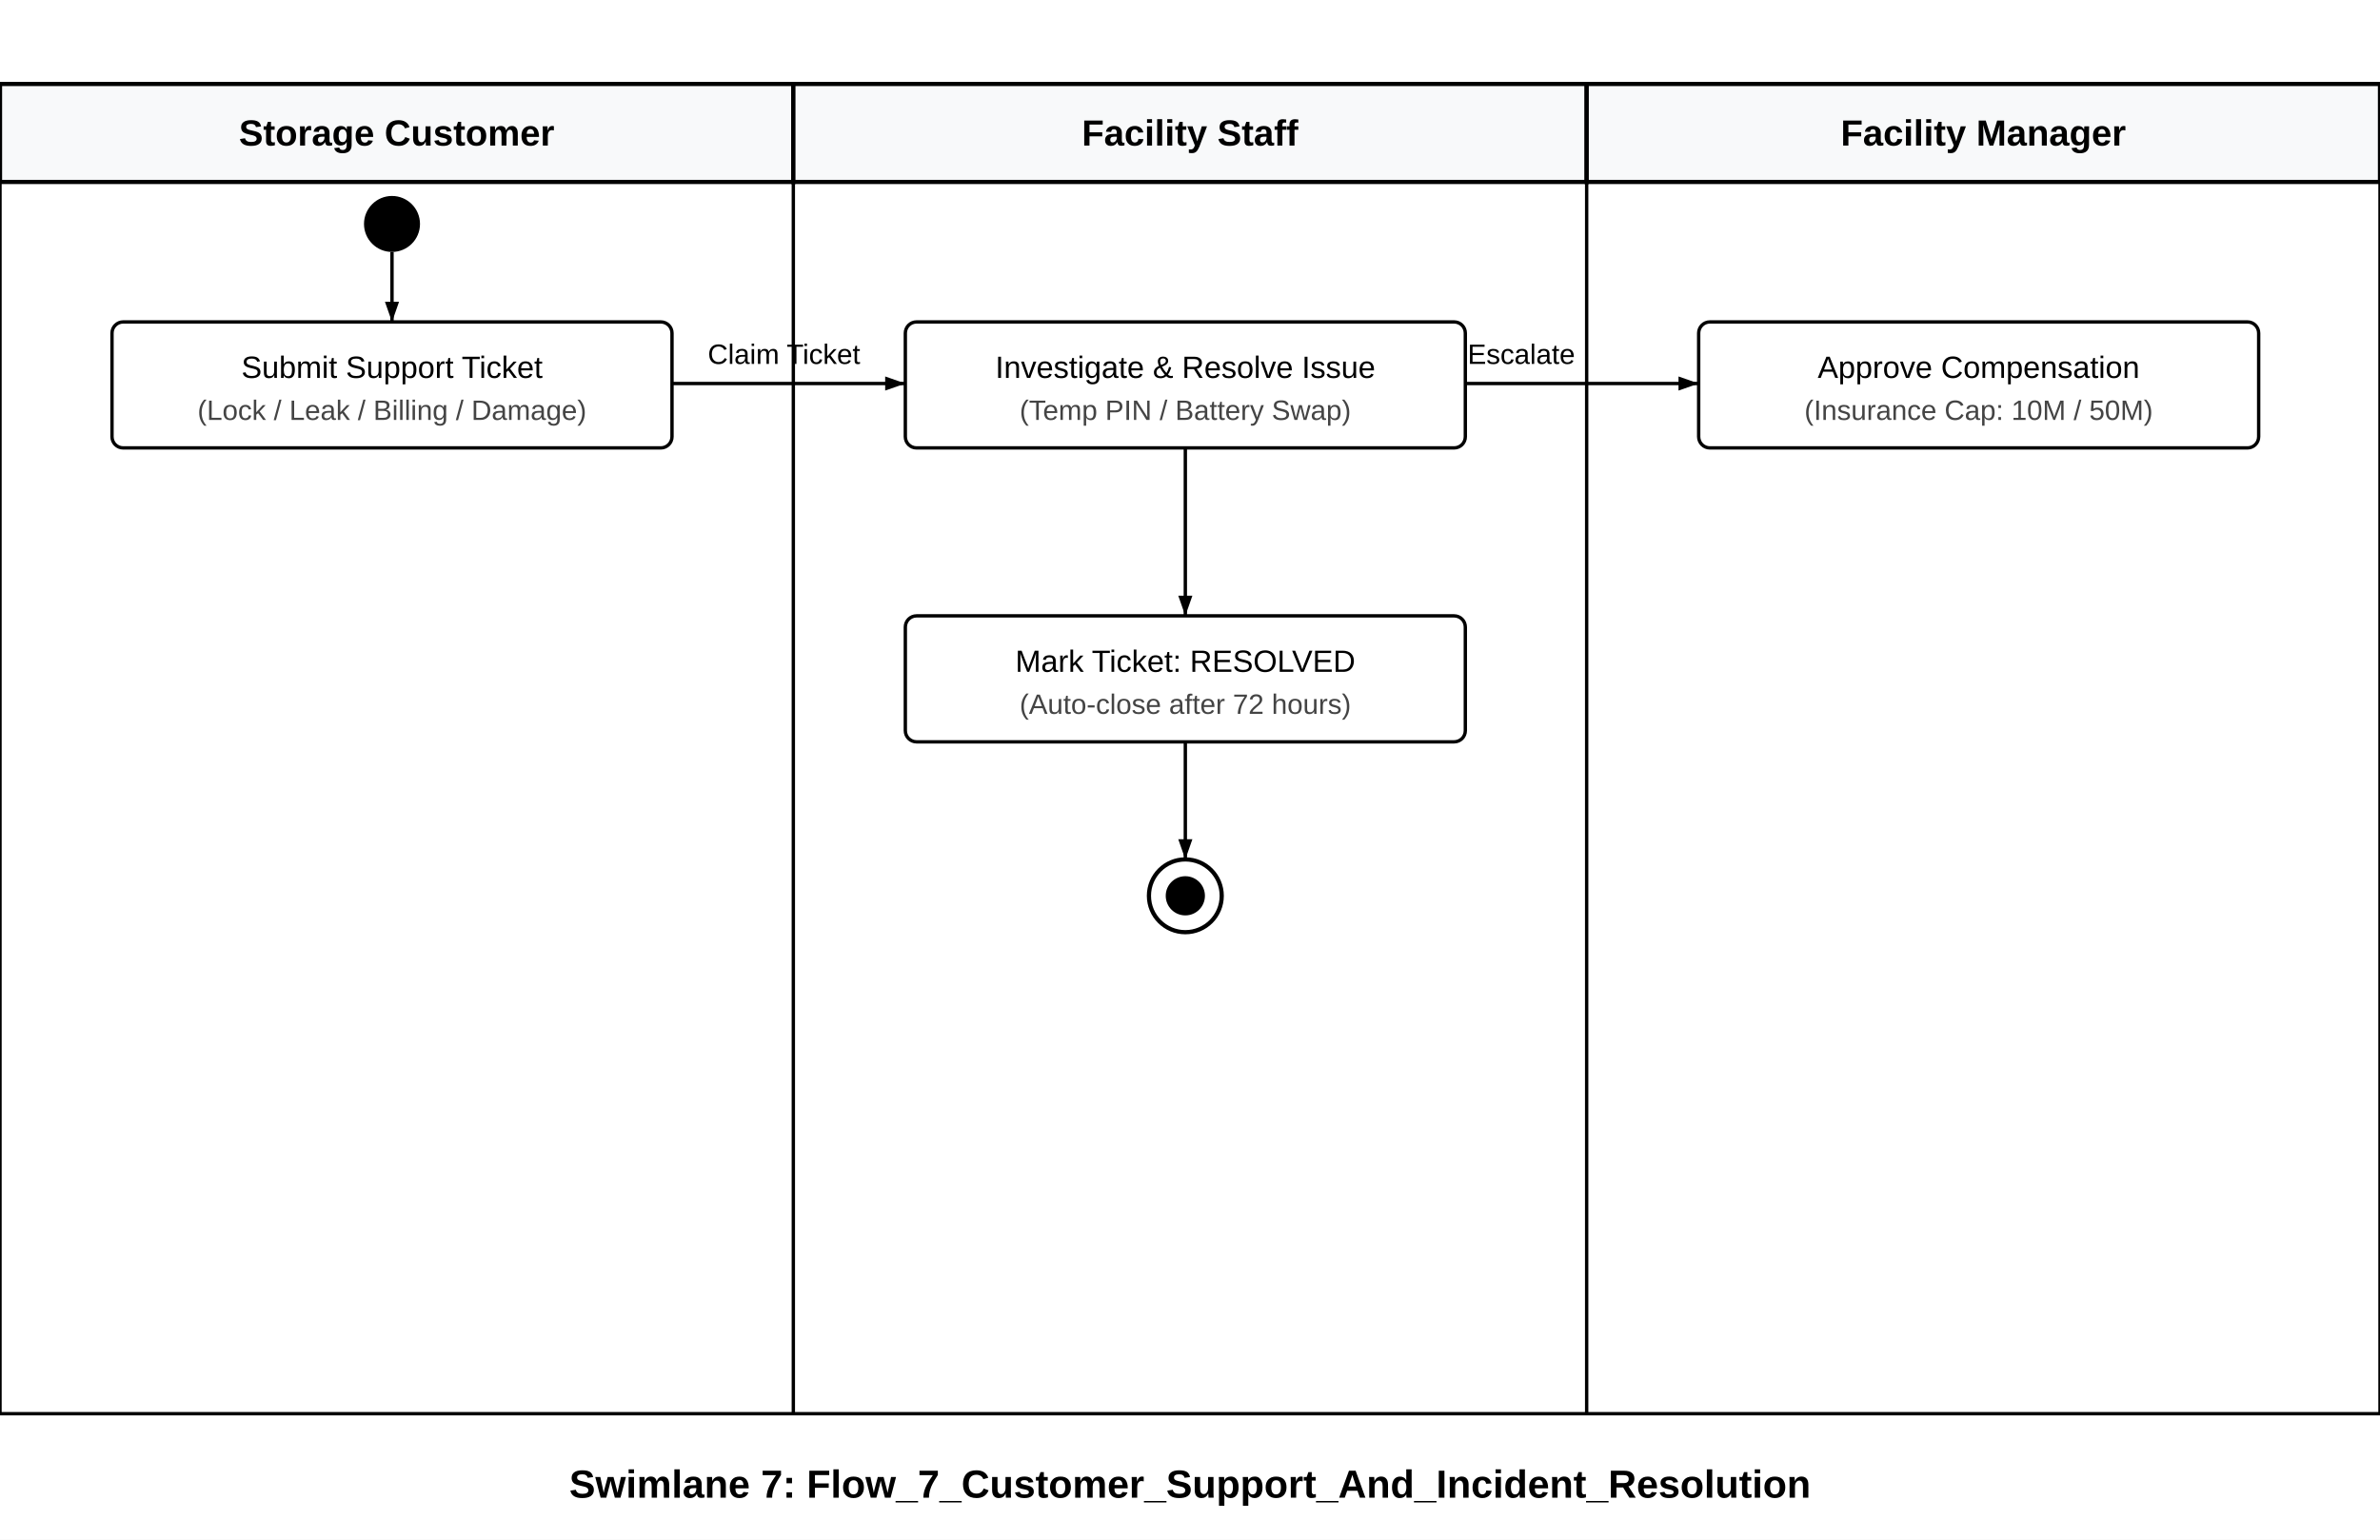
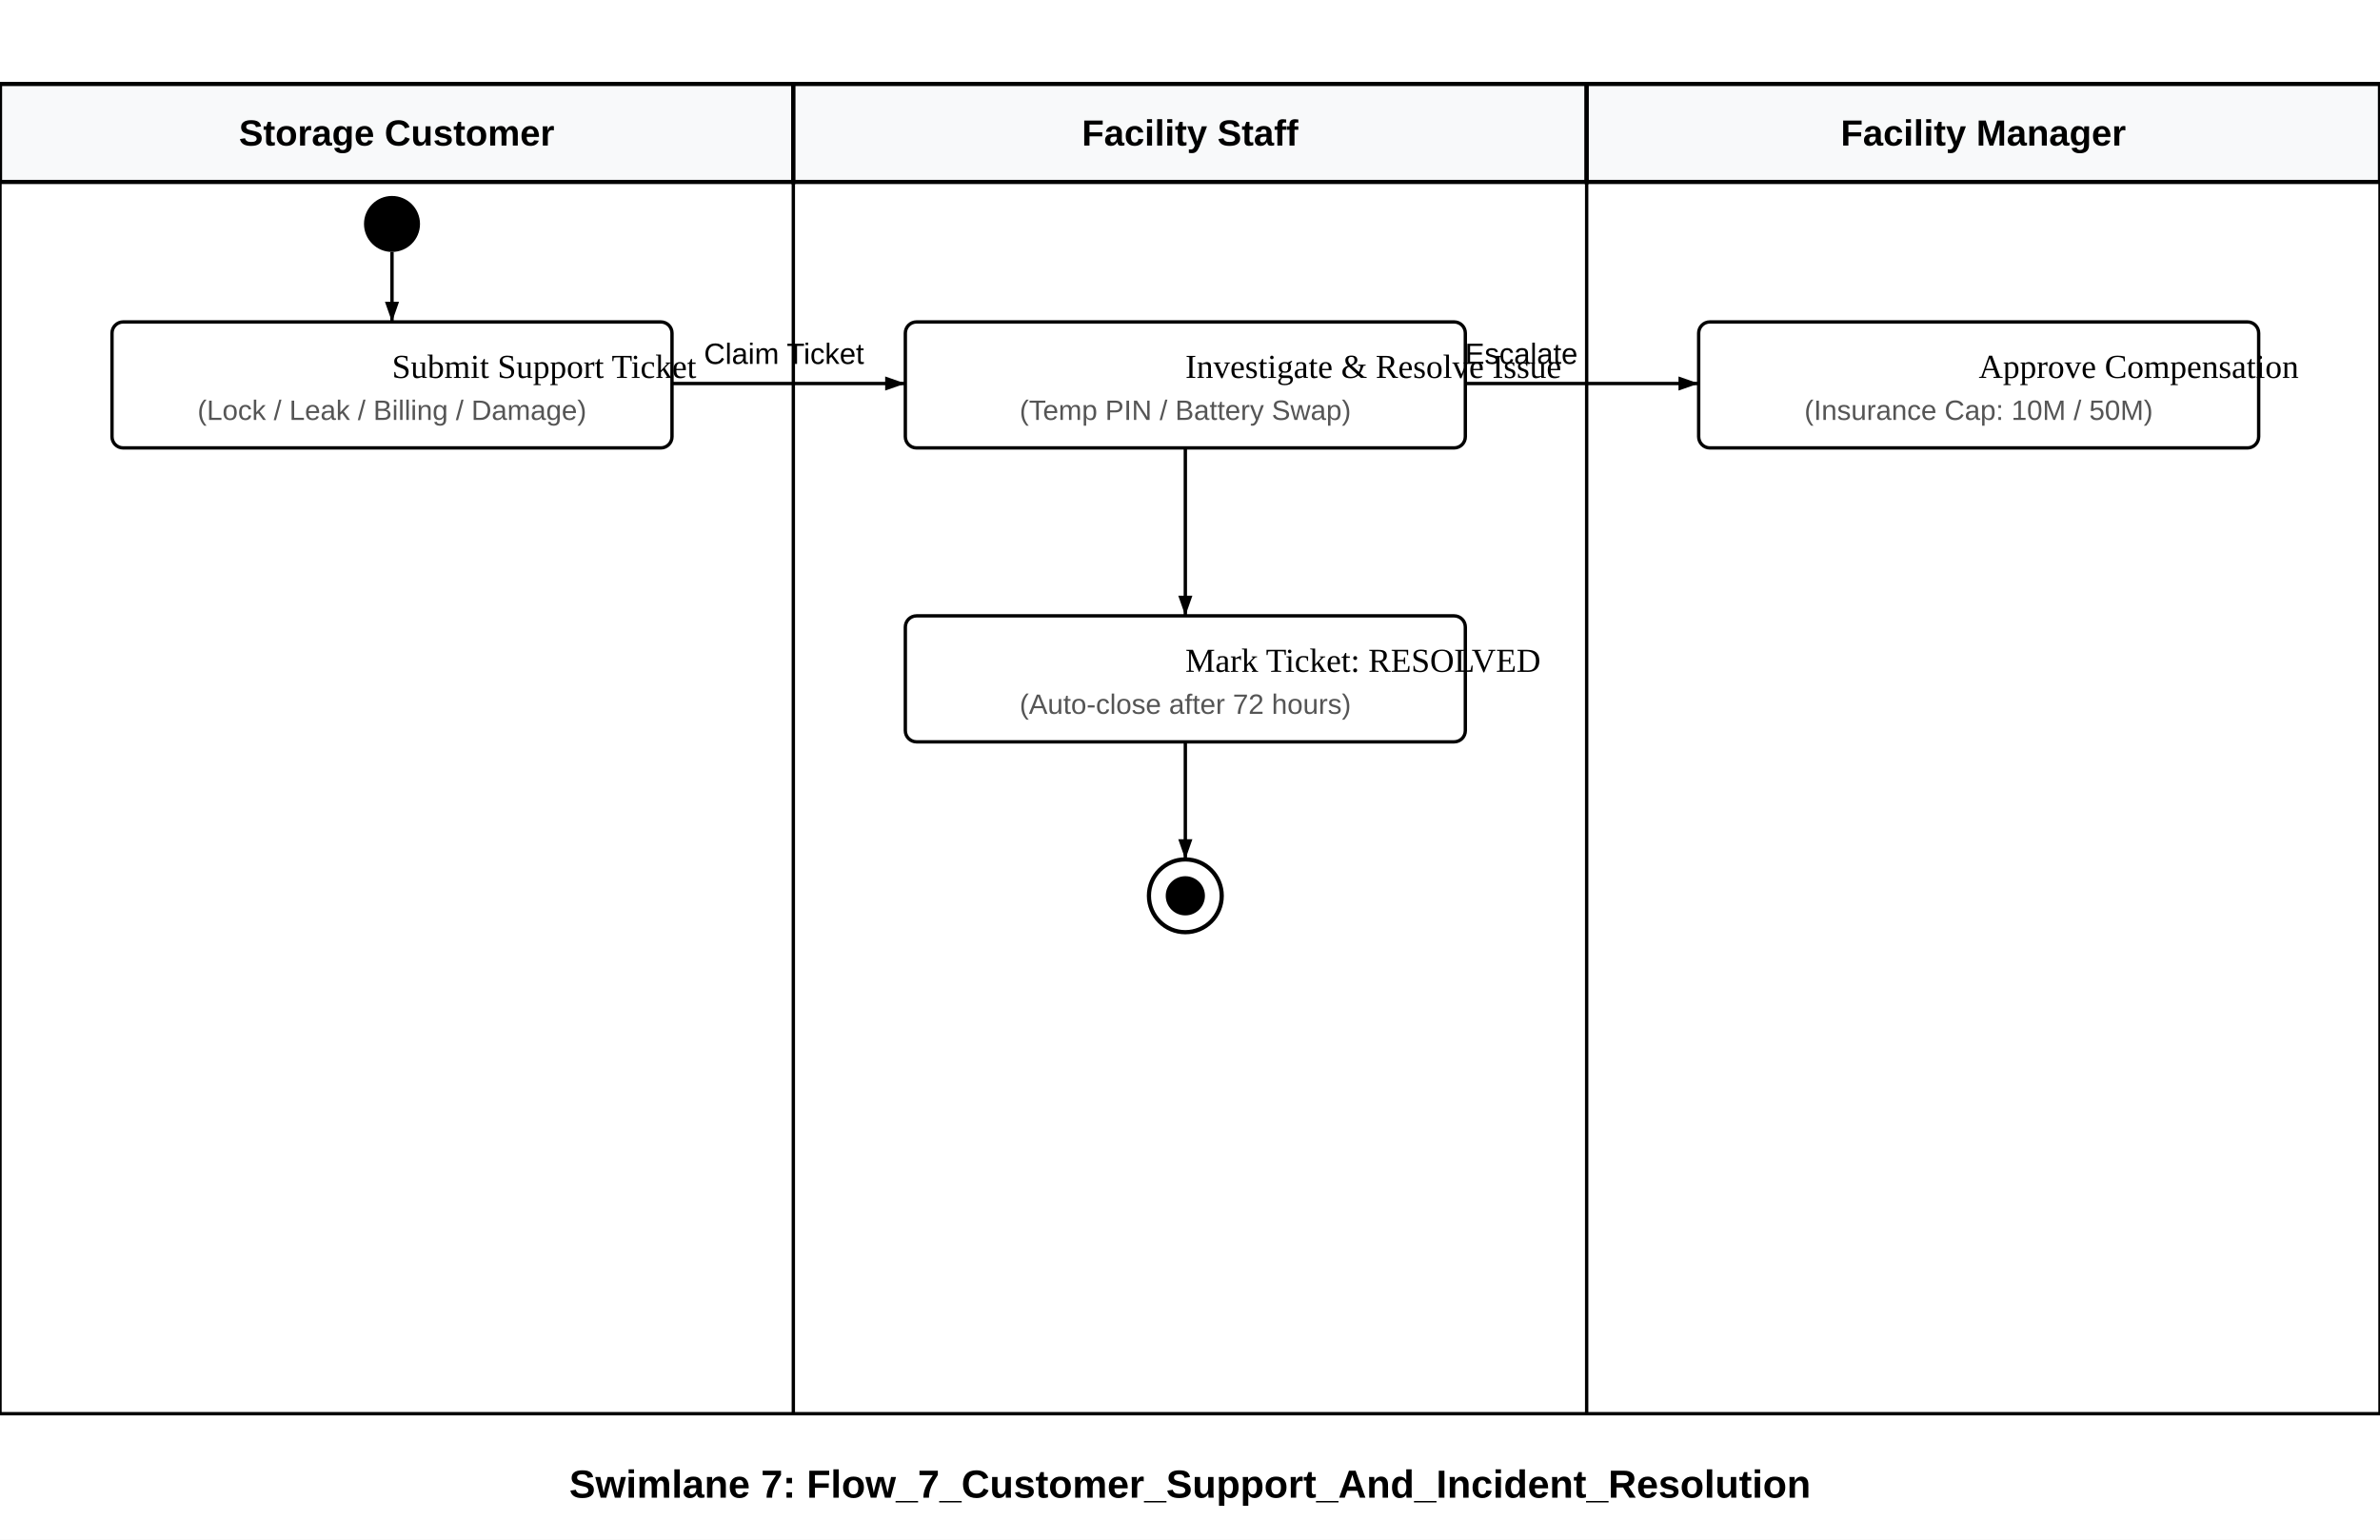
<svg xmlns="http://www.w3.org/2000/svg" viewBox="0 0 850 550" width="850" height="550">
  <style>
    .lane-title { font-family: Arial, sans-serif; font-size: 13px; font-weight: bold; text-anchor: middle; fill: #000000; }
-     .act-text { font-family: Arial, sans-serif; font-size: 11px; text-anchor: middle; fill: #000000; }
-     .act-desc { font-family: Arial, sans-serif; font-size: 10px; text-anchor: middle; fill: #444444; }
-     .edge-label { font-family: Arial, sans-serif; font-size: 10px; fill: #000000; text-anchor: middle; }
-     .edge-label-start { font-family: Arial, sans-serif; font-size: 10px; fill: #000000; text-anchor: start; }
+     .act-title { font-family: Arial, sans-serif; font-size: 12px; font-weight: bold; text-anchor: middle; fill: #000000; }
+     .act-desc { font-family: Arial, sans-serif; font-size: 10px; text-anchor: middle; fill: #555555; }
+     .edge-label { font-family: Arial, sans-serif; font-size: 10.5px; fill: #000000; text-anchor: middle; }
    .caption { font-family: Arial, sans-serif; font-size: 14px; font-weight: bold; text-anchor: middle; fill: #000000; }
  </style>
  <defs>
    <marker id="arrow" viewBox="0 0 10 10" refX="10" refY="5" markerWidth="6" markerHeight="6" orient="auto-start-reverse">
      <path d="M 0 1.5 L 10 5 L 0 8.5 z" fill="#000000" />
    </marker>
  </defs>
  <rect width="850" height="550" fill="#ffffff" />
  <rect x="0" y="30" width="283.333" height="35" stroke="#000000" stroke-width="1.5" fill="#f8f9fa" />
  <text x="141.667" y="52" class="lane-title">Storage Customer</text>
  <rect x="283.333" y="30" width="283.333" height="35" stroke="#000000" stroke-width="1.5" fill="#f8f9fa" />
  <text x="425" y="52" class="lane-title">Facility Staff</text>
  <rect x="566.667" y="30" width="283.333" height="35" stroke="#000000" stroke-width="1.5" fill="#f8f9fa" />
  <text x="708.333" y="52" class="lane-title">Facility Manager</text>
  <line x1="0" y1="30" x2="0" y2="505" stroke="#000000" stroke-width="1.2" />
  <line x1="283.333" y1="30" x2="283.333" y2="505" stroke="#000000" stroke-width="1.2" />
  <line x1="566.667" y1="30" x2="566.667" y2="505" stroke="#000000" stroke-width="1.2" />
  <line x1="850" y1="30" x2="850" y2="505" stroke="#000000" stroke-width="1.2" />
  <line x1="0" y1="505" x2="850" y2="505" stroke="#000000" stroke-width="1.2" />
  <circle cx="140" cy="80" r="10" fill="#000000" />
  <path d="M 140 90 L 140 115" stroke="#000000" stroke-width="1.2" fill="none" marker-end="url(#arrow)" />
  <rect x="40" y="115" width="200" height="45" rx="4" ry="4" stroke="#000000" stroke-width="1.2" fill="#ffffff" />
  <text x="140" y="135" class="act-text">Submit Support Ticket</text>
  <text x="140" y="150" class="act-desc">(Lock / Leak / Billing / Damage)</text>
  <path d="M 240 137 L 323.333 137" stroke="#000000" stroke-width="1.2" fill="none" marker-end="url(#arrow)" />
  <text x="280" y="130" class="edge-label">Claim Ticket</text>
  <rect x="323.333" y="115" width="200" height="45" rx="4" ry="4" stroke="#000000" stroke-width="1.2" fill="#ffffff" />
  <text x="423.333" y="135" class="act-text">Investigate &amp; Resolve Issue</text>
  <text x="423.333" y="150" class="act-desc">(Temp PIN / Battery Swap)</text>
  <path d="M 523.333 137 L 606.667 137" stroke="#000000" stroke-width="1.2" fill="none" marker-end="url(#arrow)" />
  <text x="543.333" y="130" class="edge-label">Escalate</text>
  <rect x="606.667" y="115" width="200" height="45" rx="4" ry="4" stroke="#000000" stroke-width="1.2" fill="#ffffff" />
  <text x="706.667" y="135" class="act-text">Approve Compensation</text>
  <text x="706.667" y="150" class="act-desc">(Insurance Cap: 10M / 50M)</text>
  <path d="M 423.333 160 L 423.333 220" stroke="#000000" stroke-width="1.2" fill="none" marker-end="url(#arrow)" />
  <rect x="323.333" y="220" width="200" height="45" rx="4" ry="4" stroke="#000000" stroke-width="1.2" fill="#ffffff" />
  <text x="423.333" y="240" class="act-text">Mark Ticket: RESOLVED</text>
  <text x="423.333" y="255" class="act-desc">(Auto-close after 72 hours)</text>
  <circle cx="423.333" cy="320" r="13" stroke="#000000" stroke-width="1.5" fill="#ffffff" />
  <circle cx="423.333" cy="320" r="7" fill="#000000" />
  <path d="M 423.333 265 L 423.333 307" stroke="#000000" stroke-width="1.2" fill="none" marker-end="url(#arrow)" />
  <text x="425" y="535" class="caption">Swimlane 7: Flow_7_Customer_Support_And_Incident_Resolution</text>
</svg>
